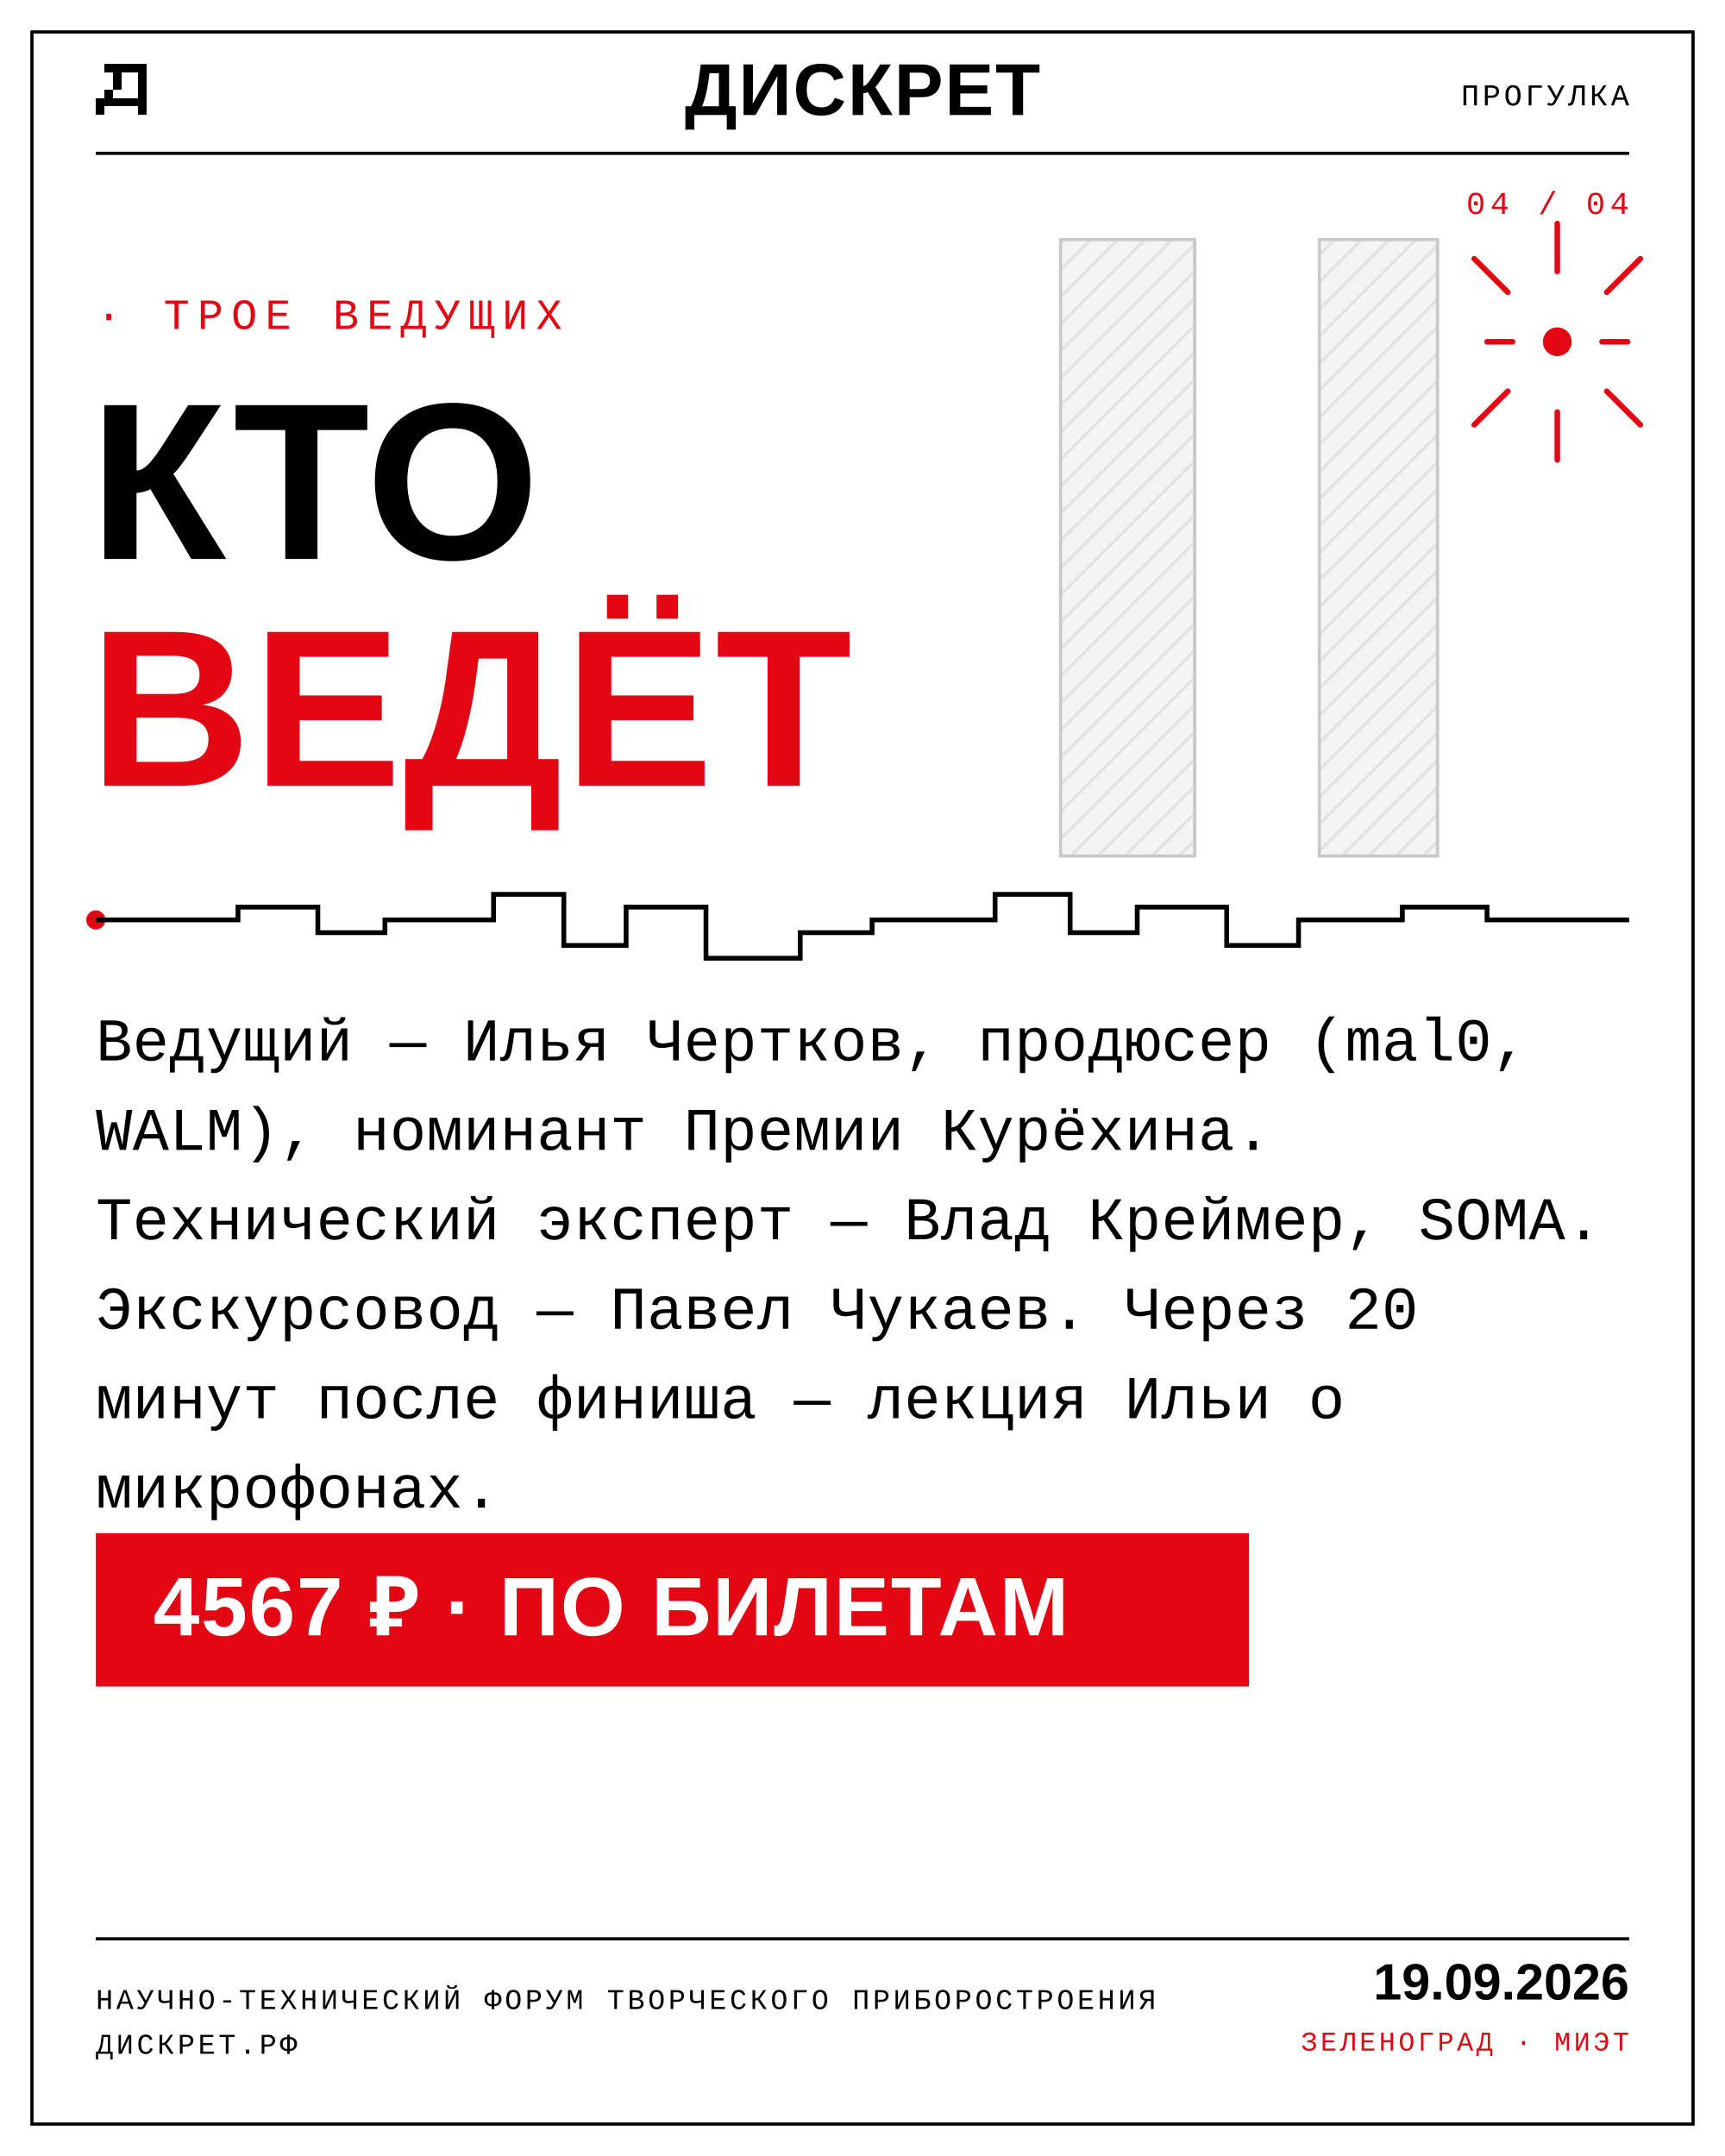
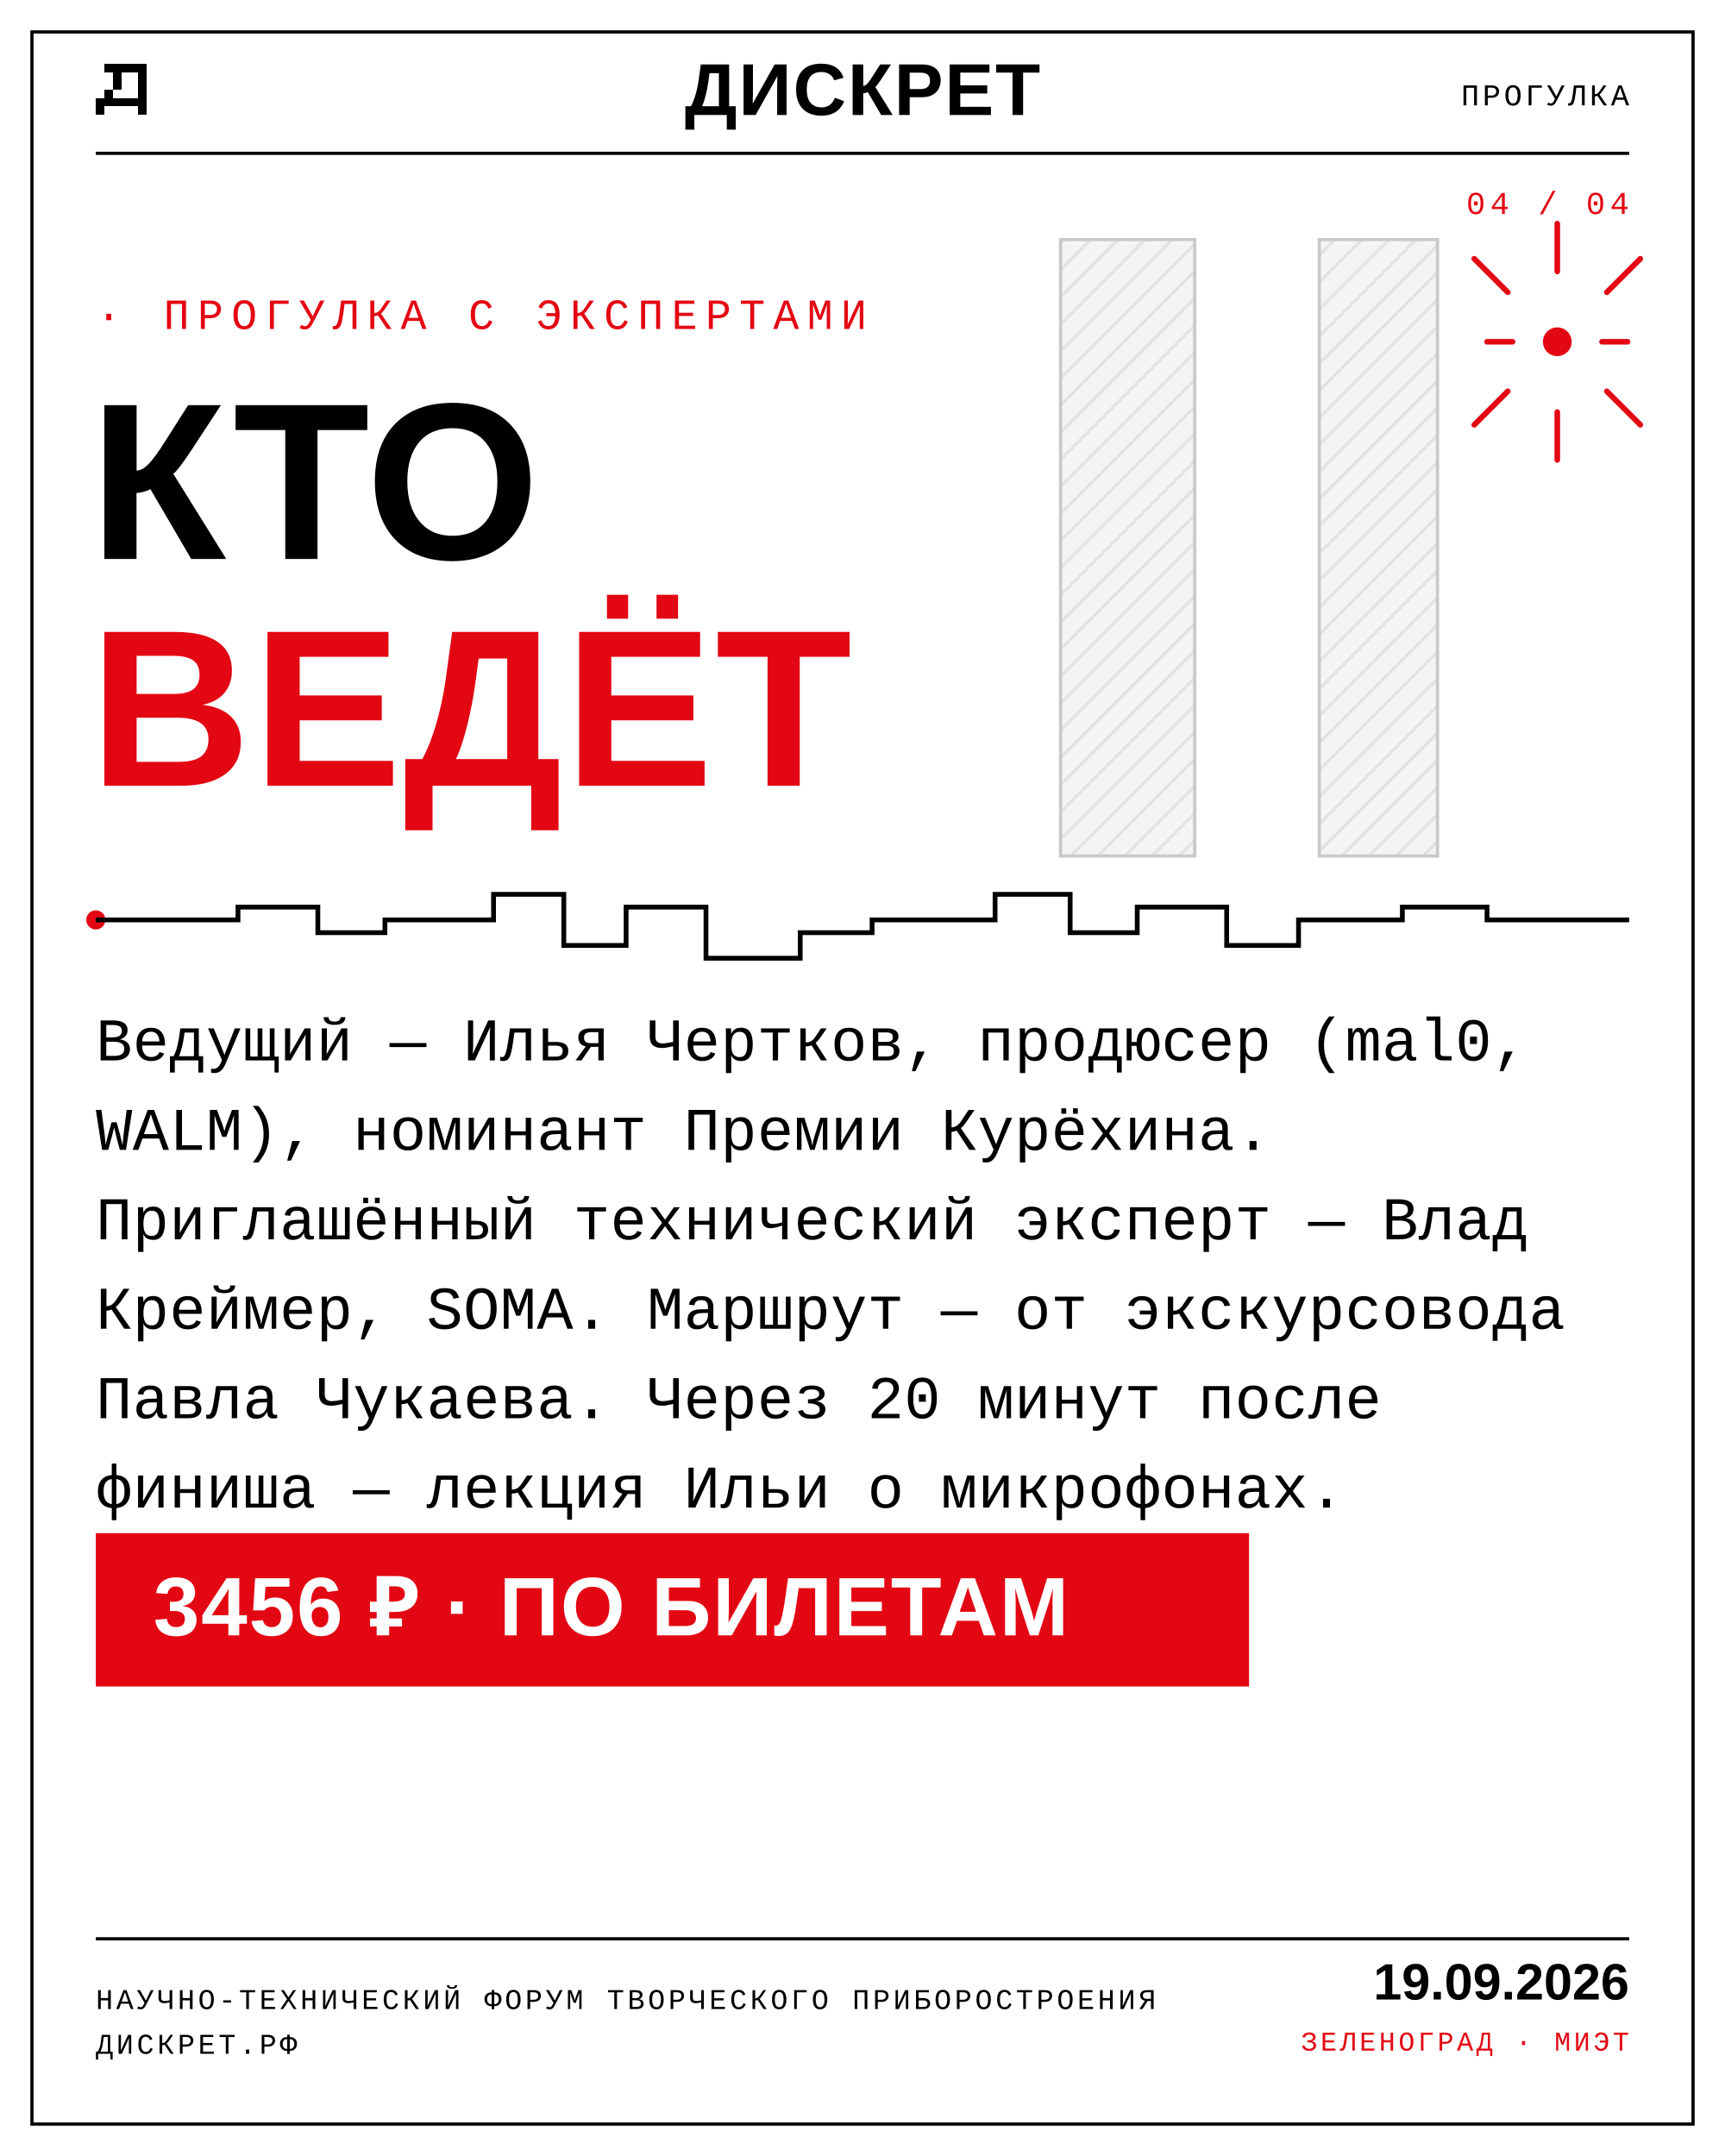
<svg xmlns="http://www.w3.org/2000/svg" width="1080" height="1350" viewBox="0 0 1080 1350" fill="none" font-family="'Arial Narrow','Helvetica Neue',Arial,sans-serif">
  <defs>
    <g id="logoD" shape-rendering="crispEdges" transform="scale(0.66667)">
      <rect x="10" y="0" width="2" height="12" />
      <rect x="2" y="0" width="8" height="2" />
      <rect x="4" y="2" width="2" height="4" />
      <rect x="2" y="6" width="2" height="2" />
      <rect x="0" y="8" width="12" height="2" />
      <rect x="0" y="10" width="2" height="2" />
    </g>
    <pattern id="th" width="12" height="12" patternTransform="rotate(45)" patternUnits="userSpaceOnUse">
      <rect width="12" height="12" fill="#f4f4f4" />
      <line x1="0" y1="0" x2="0" y2="12" stroke="#e3e3e3" stroke-width="4" />
    </pattern>
  </defs>
  <rect width="1080" height="1350" fill="#FFFFFF" />
  <rect x="20" y="20" width="1040" height="1310" fill="none" stroke="#000" stroke-width="2" />
  <use href="#logoD" fill="#000" transform="translate(60,40) scale(4.0)" />
  <text x="540" y="72" text-anchor="middle" font-weight="800" font-size="46" letter-spacing="1" fill="#000">ДИСКРЕТ</text>
  <text x="1020" y="66" text-anchor="end" font-family="'Courier New',monospace" font-size="19" letter-spacing="2" fill="#000">ПРОГУЛКА</text>
  <line x1="60" y1="96" x2="1020" y2="96" stroke="#000" stroke-width="2" />
  <text x="1020" y="134" text-anchor="end" font-family="'Courier New',monospace" font-size="20" letter-spacing="3" fill="#E30613">04 / 04</text>
  <g stroke="#c9c9c9" stroke-width="2">
    <rect x="664" y="150" width="84" height="386" fill="url(#th)" />
    <rect x="826" y="150" width="74" height="386" fill="url(#th)" />
  </g>
  <g stroke="#E30613" stroke-width="3.5" stroke-linecap="round">
    <line x1="975" y1="170" x2="975" y2="140" />
    <line x1="975" y1="258" x2="975" y2="288" />
    <line x1="931" y1="214" x2="947" y2="214" />
    <line x1="1003" y1="214" x2="1019" y2="214" />
    <line x1="944" y1="183" x2="923" y2="162" />
    <line x1="1006" y1="183" x2="1027" y2="162" />
    <line x1="944" y1="245" x2="923" y2="266" />
    <line x1="1006" y1="245" x2="1027" y2="266" />
  </g>
  <circle cx="975" cy="214" r="9" fill="#E30613" />
-   <text x="60" y="206" font-family="'Courier New',monospace" font-size="27" letter-spacing="5" fill="#E30613">· ТРОЕ ВЕДУЩИХ</text>
+   <text x="60" y="206" font-family="'Courier New',monospace" font-size="27" letter-spacing="5" fill="#E30613">· ПРОГУЛКА С ЭКСПЕРТАМИ</text>
  <text x="56" y="350" font-weight="800" font-size="140" letter-spacing="1" fill="#000">КТО</text>
  <text x="56" y="492" font-weight="800" font-size="140" letter-spacing="1" fill="#E30613">ВЕДЁТ</text>
  <circle cx="60" cy="576" r="6" fill="#E30613" />
  <polyline points="60,576 149,576 149,568 199,568 199,584 241,584 241,576 309,576 309,560 353,560 353,592 392,592 392,568 442,568 442,600 501,600 501,584 546,584 546,576 623,576 623,560 670,560 670,584 712,584 712,568 768,568 768,592 813,592 813,576 878,576 878,568 931,568 931,576 1020,576" fill="none" stroke="#000" stroke-width="3" />
  <text x="60" y="664" font-family="'Courier New',monospace" font-size="38" letter-spacing="0.2" fill="#000">Ведущий — Илья Чертков, продюсер (mal0,</text>
  <text x="60" y="720" font-family="'Courier New',monospace" font-size="38" letter-spacing="0.2" fill="#000">WALM), номинант Премии Курёхина.</text>
-   <text x="60" y="776" font-family="'Courier New',monospace" font-size="38" letter-spacing="0.2" fill="#000">Технический эксперт — Влад Креймер, SOMA.</text>
-   <text x="60" y="832" font-family="'Courier New',monospace" font-size="38" letter-spacing="0.2" fill="#000">Экскурсовод — Павел Чукаев. Через 20</text>
-   <text x="60" y="888" font-family="'Courier New',monospace" font-size="38" letter-spacing="0.2" fill="#000">минут после финиша — лекция Ильи о</text>
-   <text x="60" y="944" font-family="'Courier New',monospace" font-size="38" letter-spacing="0.2" fill="#000">микрофонах.</text>
+   <text x="60" y="776" font-family="'Courier New',monospace" font-size="38" letter-spacing="0.2" fill="#000">Приглашённый технический эксперт — Влад</text>
+   <text x="60" y="832" font-family="'Courier New',monospace" font-size="38" letter-spacing="0.2" fill="#000">Креймер, SOMA. Маршрут — от экскурсовода</text>
+   <text x="60" y="888" font-family="'Courier New',monospace" font-size="38" letter-spacing="0.2" fill="#000">Павла Чукаева. Через 20 минут после</text>
+   <text x="60" y="944" font-family="'Courier New',monospace" font-size="38" letter-spacing="0.2" fill="#000">финиша — лекция Ильи о микрофонах.</text>
  <rect x="60" y="960" width="722" height="96" fill="#E30613" />
-   <text x="96" y="1024" font-weight="800" font-size="52" letter-spacing="1" fill="#FFF">4567 ₽ · ПО БИЛЕТАМ</text>
+   <text x="96" y="1024" font-weight="800" font-size="52" letter-spacing="1" fill="#FFF">3456 ₽ · ПО БИЛЕТАМ</text>
  <line x1="60" y1="1214" x2="1020" y2="1214" stroke="#000" stroke-width="2" />
  <text x="60" y="1258" font-family="'Courier New',monospace" font-size="18" letter-spacing="2" fill="#000">НАУЧНО-ТЕХНИЧЕСКИЙ ФОРУМ ТВОРЧЕСКОГО ПРИБОРОСТРОЕНИЯ</text>
  <text x="60" y="1286" font-family="'Courier New',monospace" font-size="18" letter-spacing="2" fill="#000">ДИСКРЕТ.РФ</text>
  <text x="1020" y="1252" text-anchor="end" font-weight="800" font-size="32" fill="#000">19.09.2026</text>
  <text x="1020" y="1284" text-anchor="end" font-family="'Courier New',monospace" font-size="17" letter-spacing="2" fill="#E30613">ЗЕЛЕНОГРАД · МИЭТ</text>
</svg>
